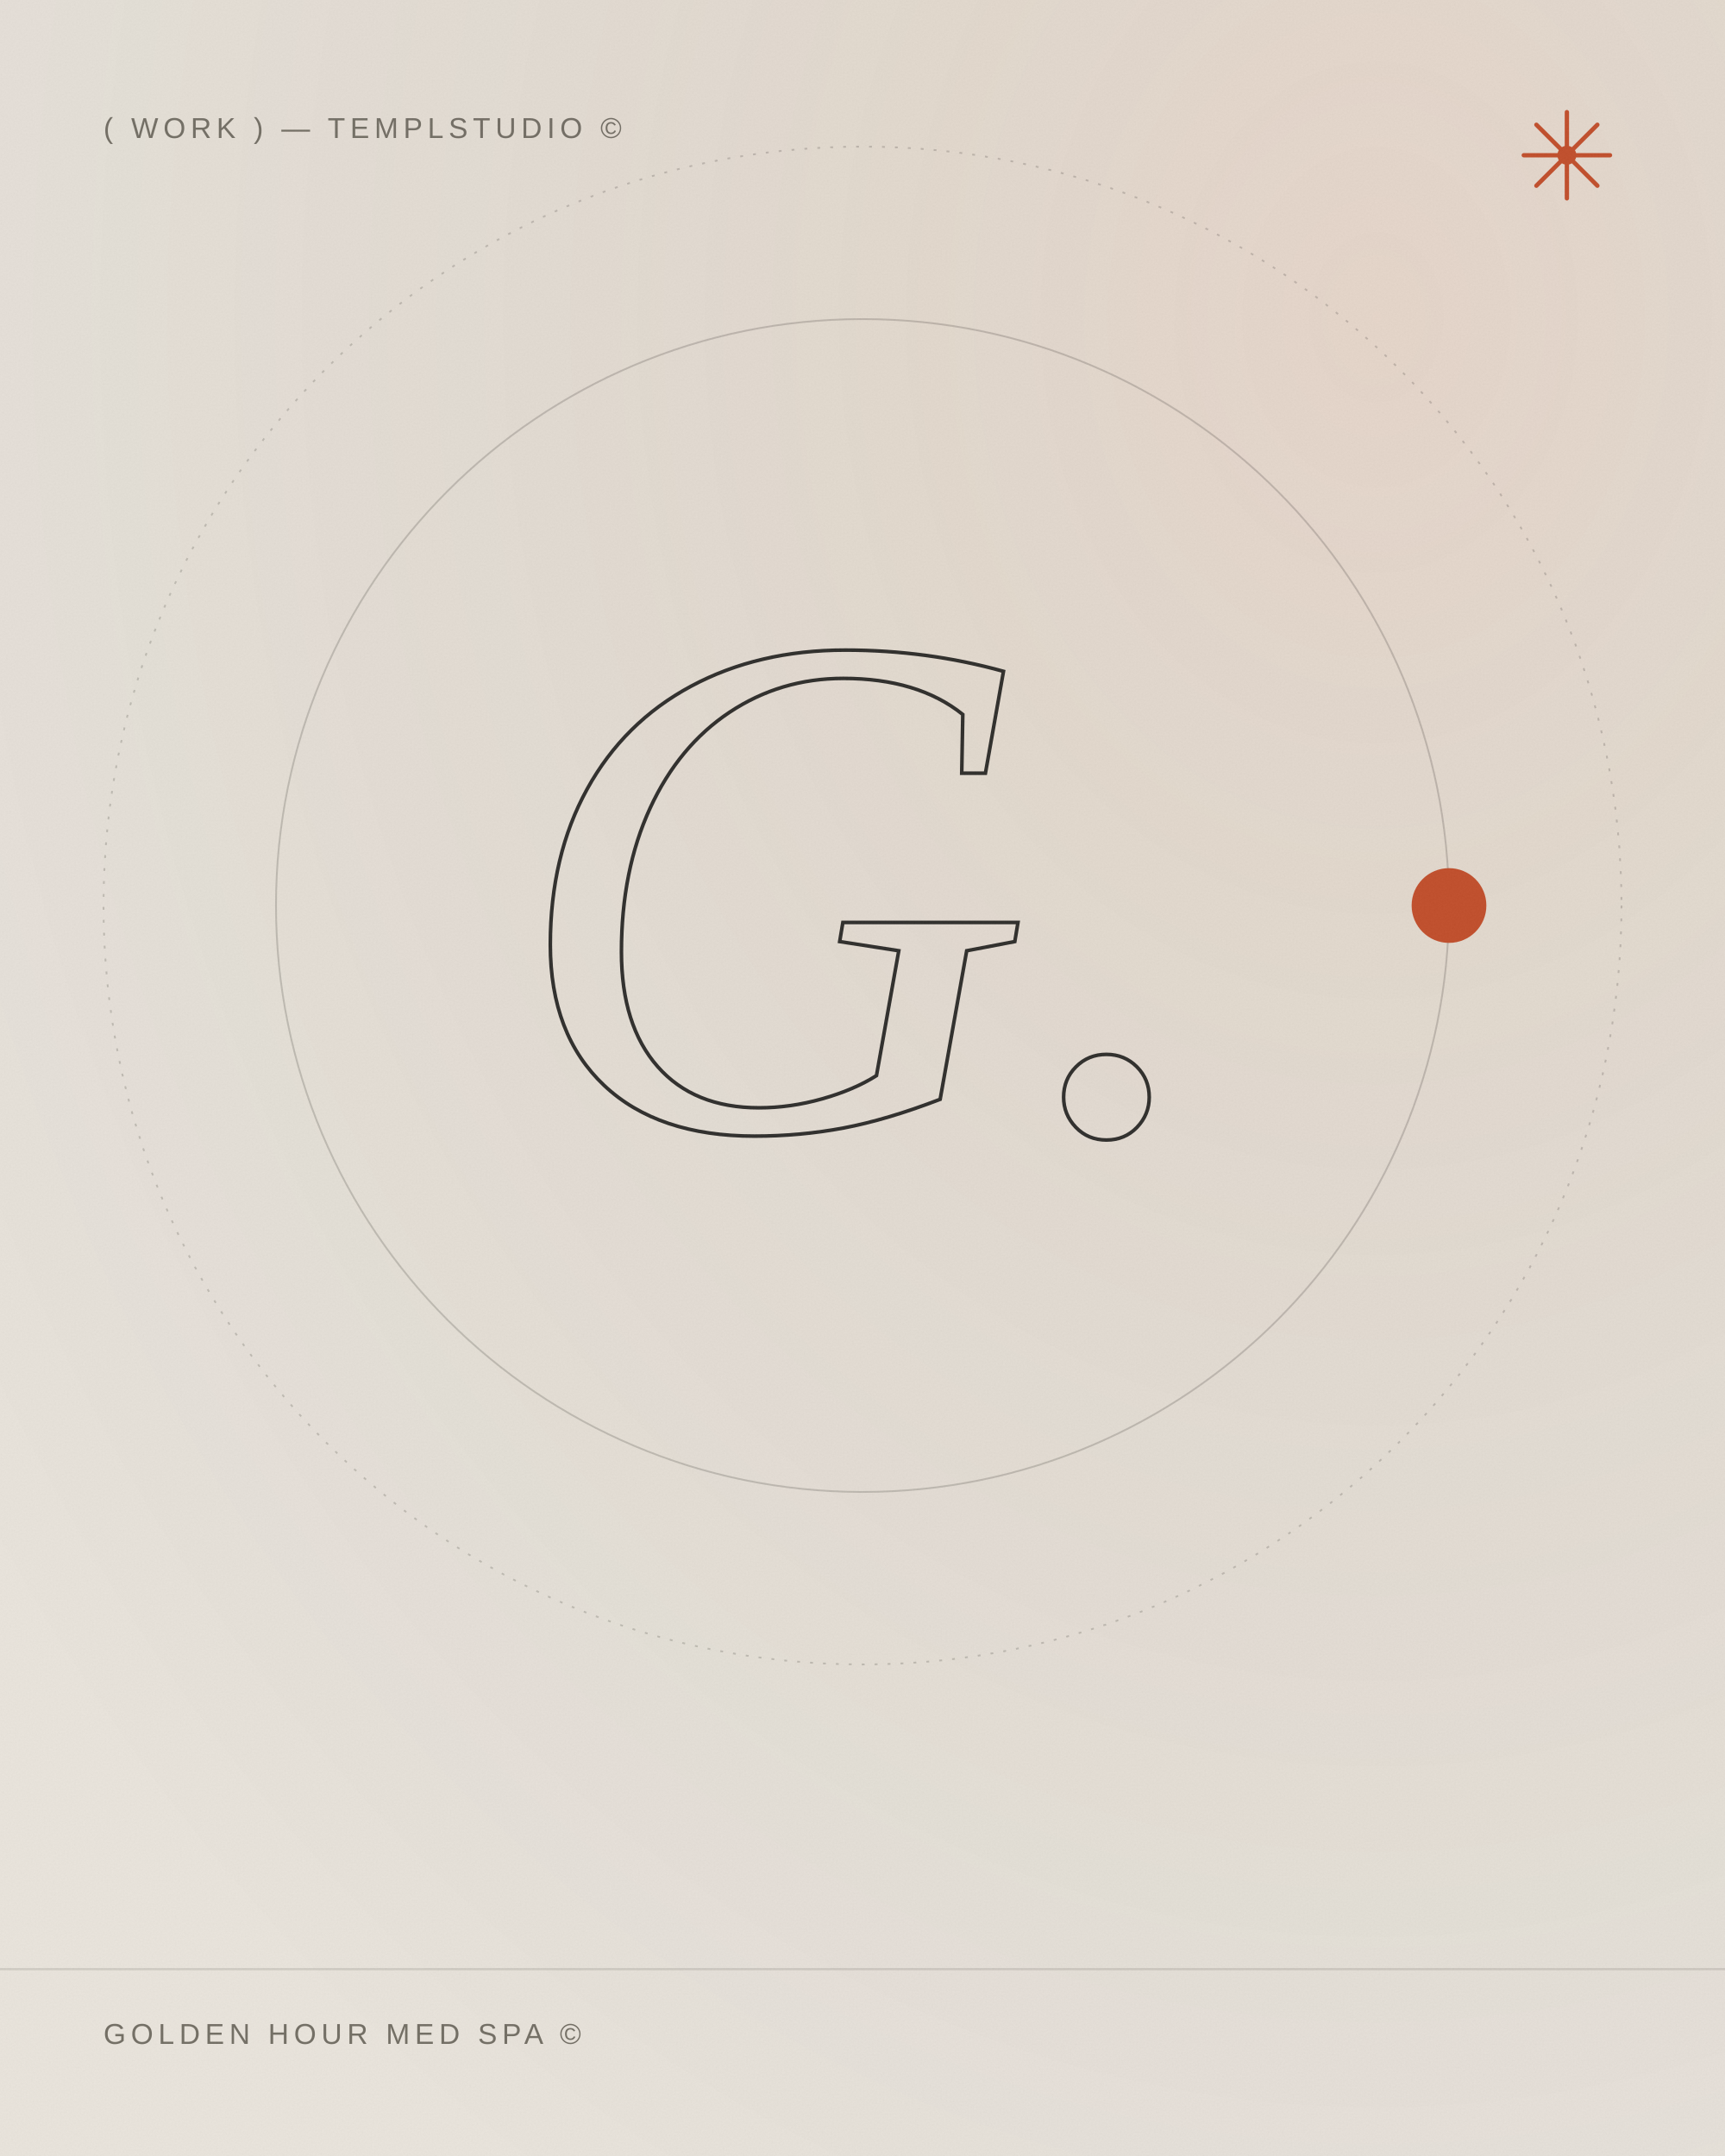
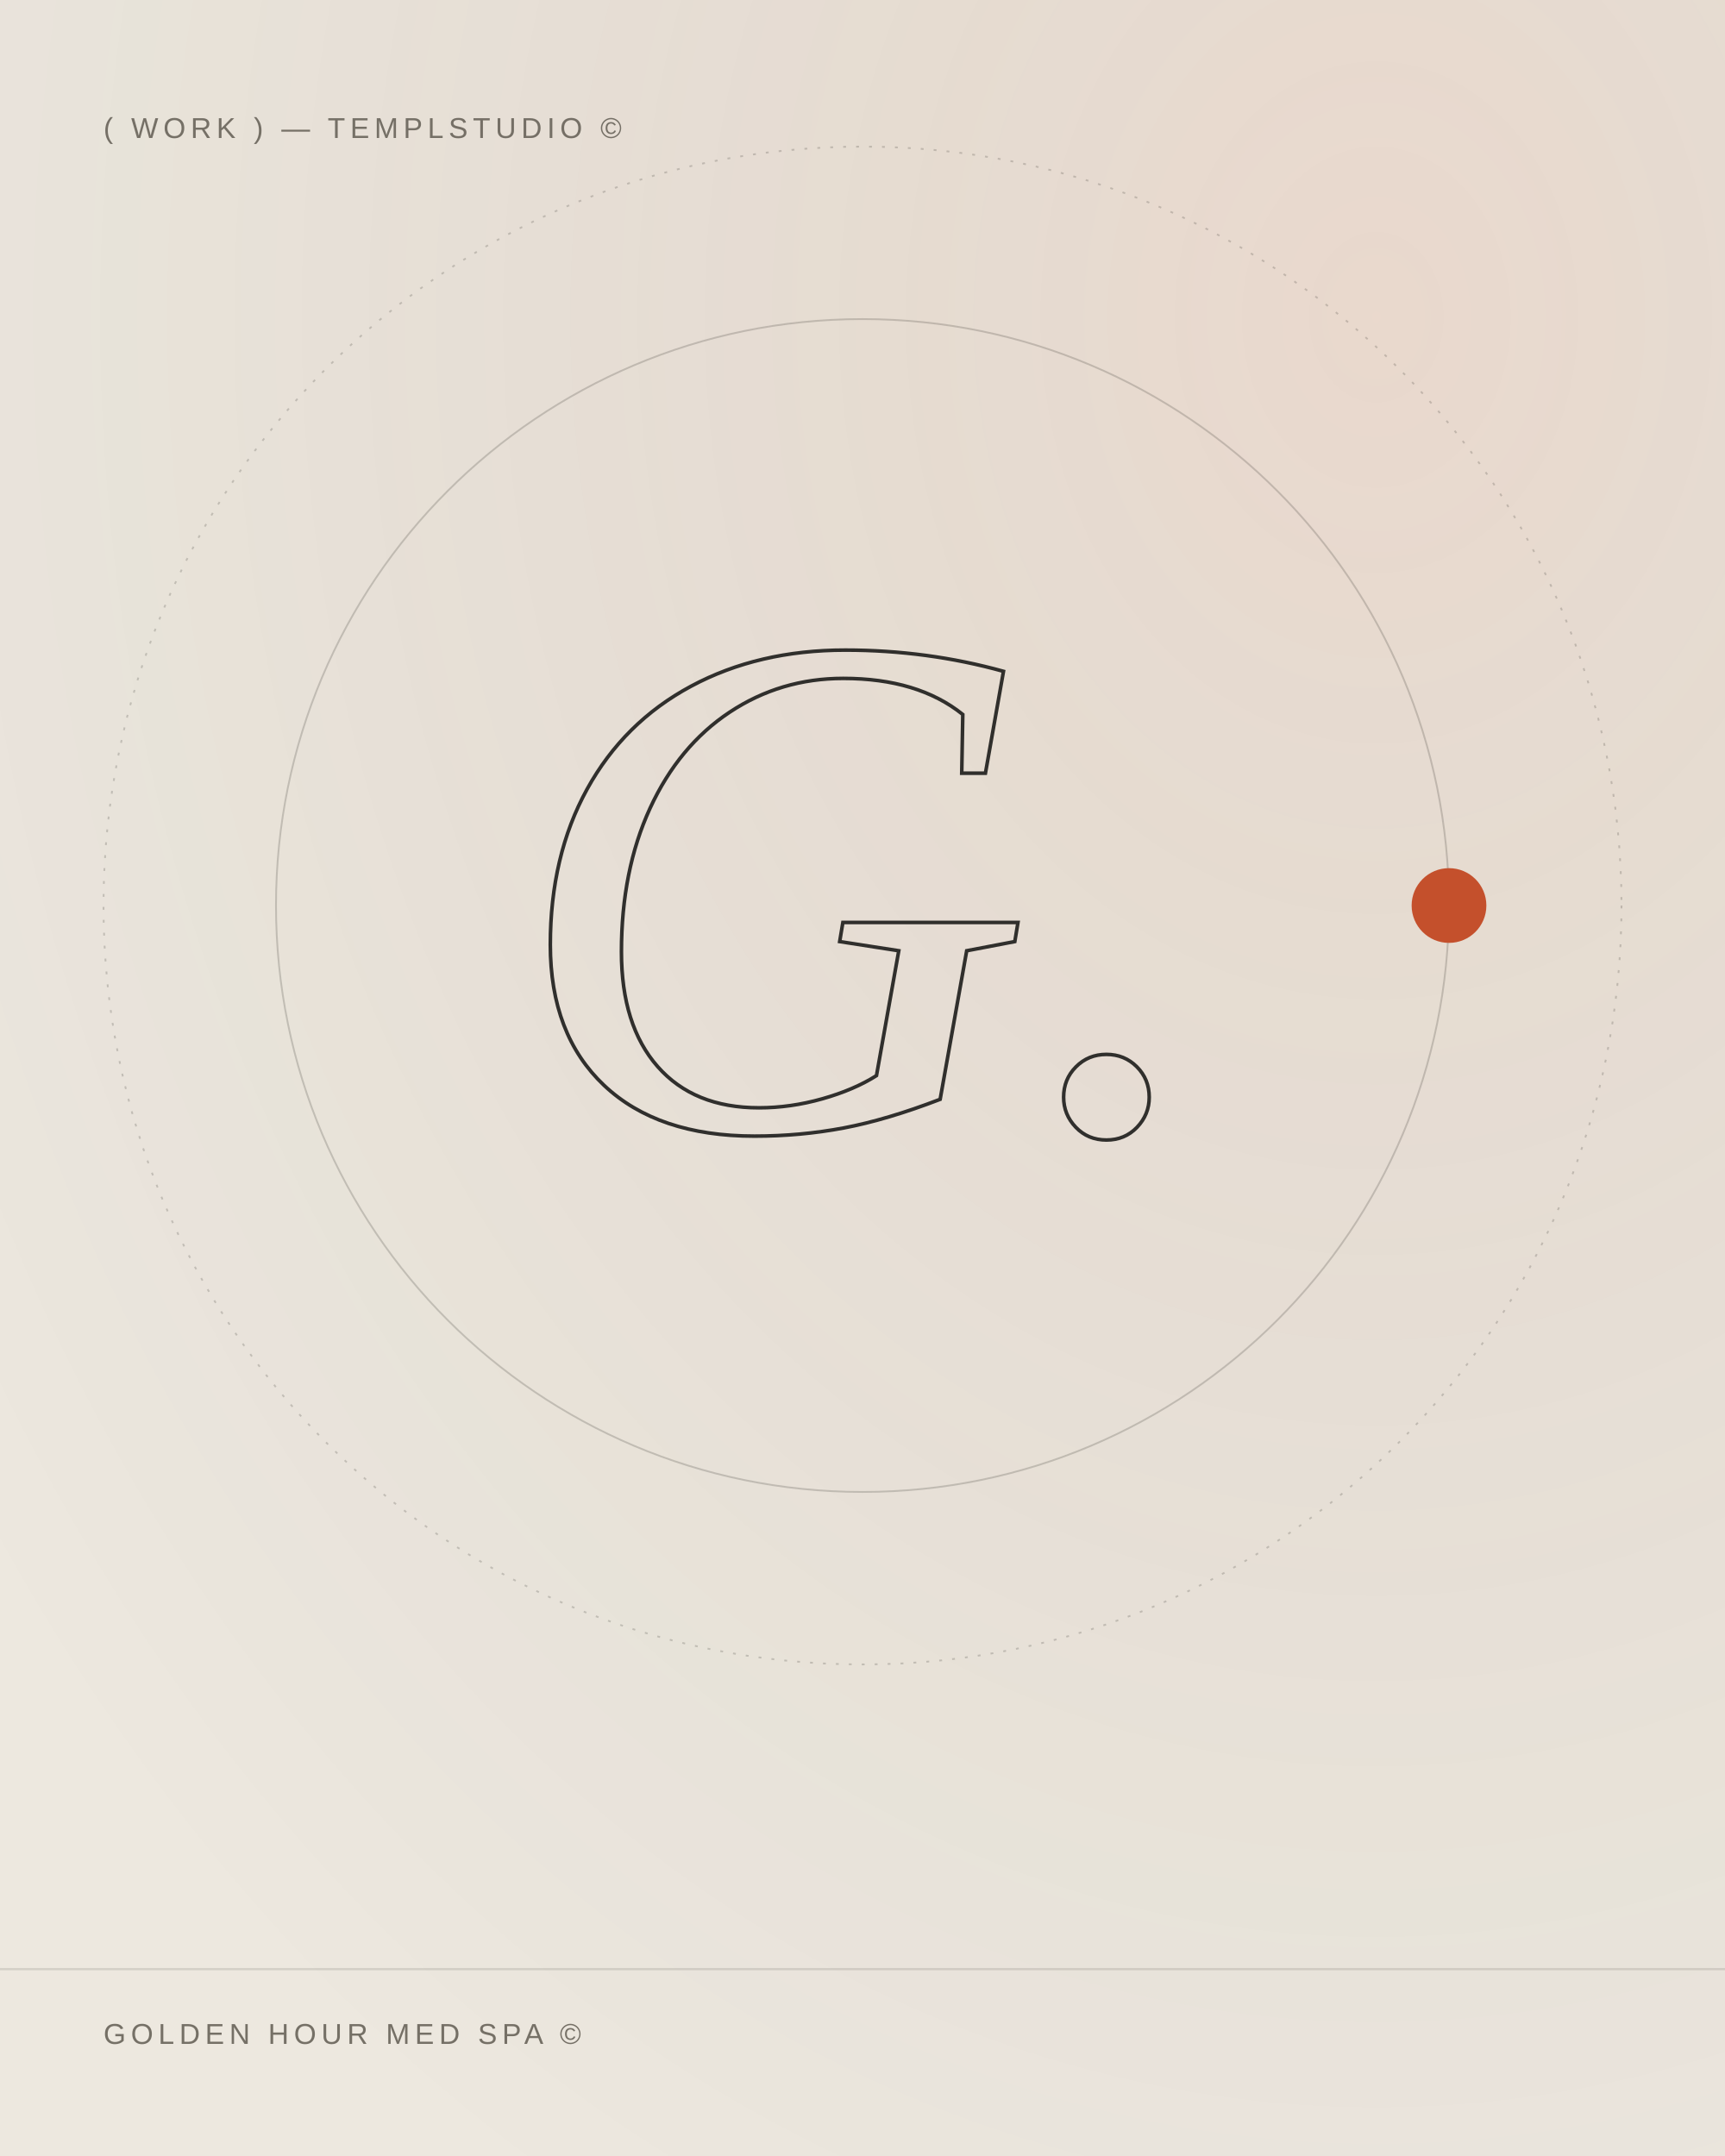
<svg xmlns="http://www.w3.org/2000/svg" width="1200" height="1500" viewBox="0 0 1200 1500">
  <defs>
-     <filter id="g" x="0" y="0" width="100%" height="100%">
-       <feTurbulence type="fractalNoise" baseFrequency="0.8" numOctaves="2" stitchTiles="stitch" />
-       <feColorMatrix type="saturate" values="0" />
-       <feComponentTransfer>
-         <feFuncA type="linear" slope="0.5" />
-       </feComponentTransfer>
-       <feComposite operator="over" in2="SourceGraphic" />
-     </filter>
    <radialGradient id="wash" cx="0.8" cy="0.15" r="1">
      <stop offset="0" stop-color="rgba(196,80,44,0.10)" />
      <stop offset="1" stop-color="rgba(0,0,0,0)" />
    </radialGradient>
  </defs>
  <rect width="1200" height="1500" fill="#EDE8DF" />
  <rect width="1200" height="1500" fill="url(#wash)" />
  <circle cx="600" cy="630" r="408" fill="none" stroke="rgba(17,17,16,0.18)" stroke-width="1.25" />
  <circle cx="600" cy="630" r="528" fill="none" stroke="rgba(17,17,16,0.18)" stroke-width="1.25" stroke-dasharray="2 7" />
  <line x1="0" y1="1370" x2="1200" y2="1370" stroke="rgba(17,17,16,0.12)" stroke-width="1.5" />
  <circle cx="1008" cy="630" r="26" fill="#C4502C" />
-   <g>
-     <line x1="1090" y1="108" x2="1120" y2="108" stroke="#C4502C" stroke-width="3" stroke-linecap="round" />
-     <line x1="1090" y1="108" x2="1111.213" y2="129.213" stroke="#C4502C" stroke-width="3" stroke-linecap="round" />
-     <line x1="1090" y1="108" x2="1090" y2="138" stroke="#C4502C" stroke-width="3" stroke-linecap="round" />
-     <line x1="1090" y1="108" x2="1068.787" y2="129.213" stroke="#C4502C" stroke-width="3" stroke-linecap="round" />
-     <line x1="1090" y1="108" x2="1060" y2="108" stroke="#C4502C" stroke-width="3" stroke-linecap="round" />
-     <line x1="1090" y1="108" x2="1068.787" y2="86.787" stroke="#C4502C" stroke-width="3" stroke-linecap="round" />
-     <line x1="1090" y1="108" x2="1090" y2="78" stroke="#C4502C" stroke-width="3" stroke-linecap="round" />
-     <line x1="1090" y1="108" x2="1111.213" y2="86.787" stroke="#C4502C" stroke-width="3" stroke-linecap="round" />
-     <circle cx="1090" cy="108" r="6.6" fill="#C4502C" />
-   </g>
  <text x="72" y="96" font-family="'Helvetica Neue', Arial, sans-serif" font-size="20" letter-spacing="3.5" fill="rgba(112,106,97,0.95)">( WORK ) — TEMPLSTUDIO ©</text>
  <text x="72" y="1422" font-family="'Helvetica Neue', Arial, sans-serif" font-size="20" letter-spacing="3.5" fill="rgba(112,106,97,0.95)">GOLDEN HOUR MED SPA ©</text>
  <text x="600" y="786" text-anchor="middle" font-family="Georgia, 'Times New Roman', serif" font-style="italic" font-size="504" fill="none" stroke="rgba(17,17,16,0.85)" stroke-width="2.5">G.</text>
-   <rect width="1200" height="1500" filter="url(#g)" opacity="0.05" />
</svg>
